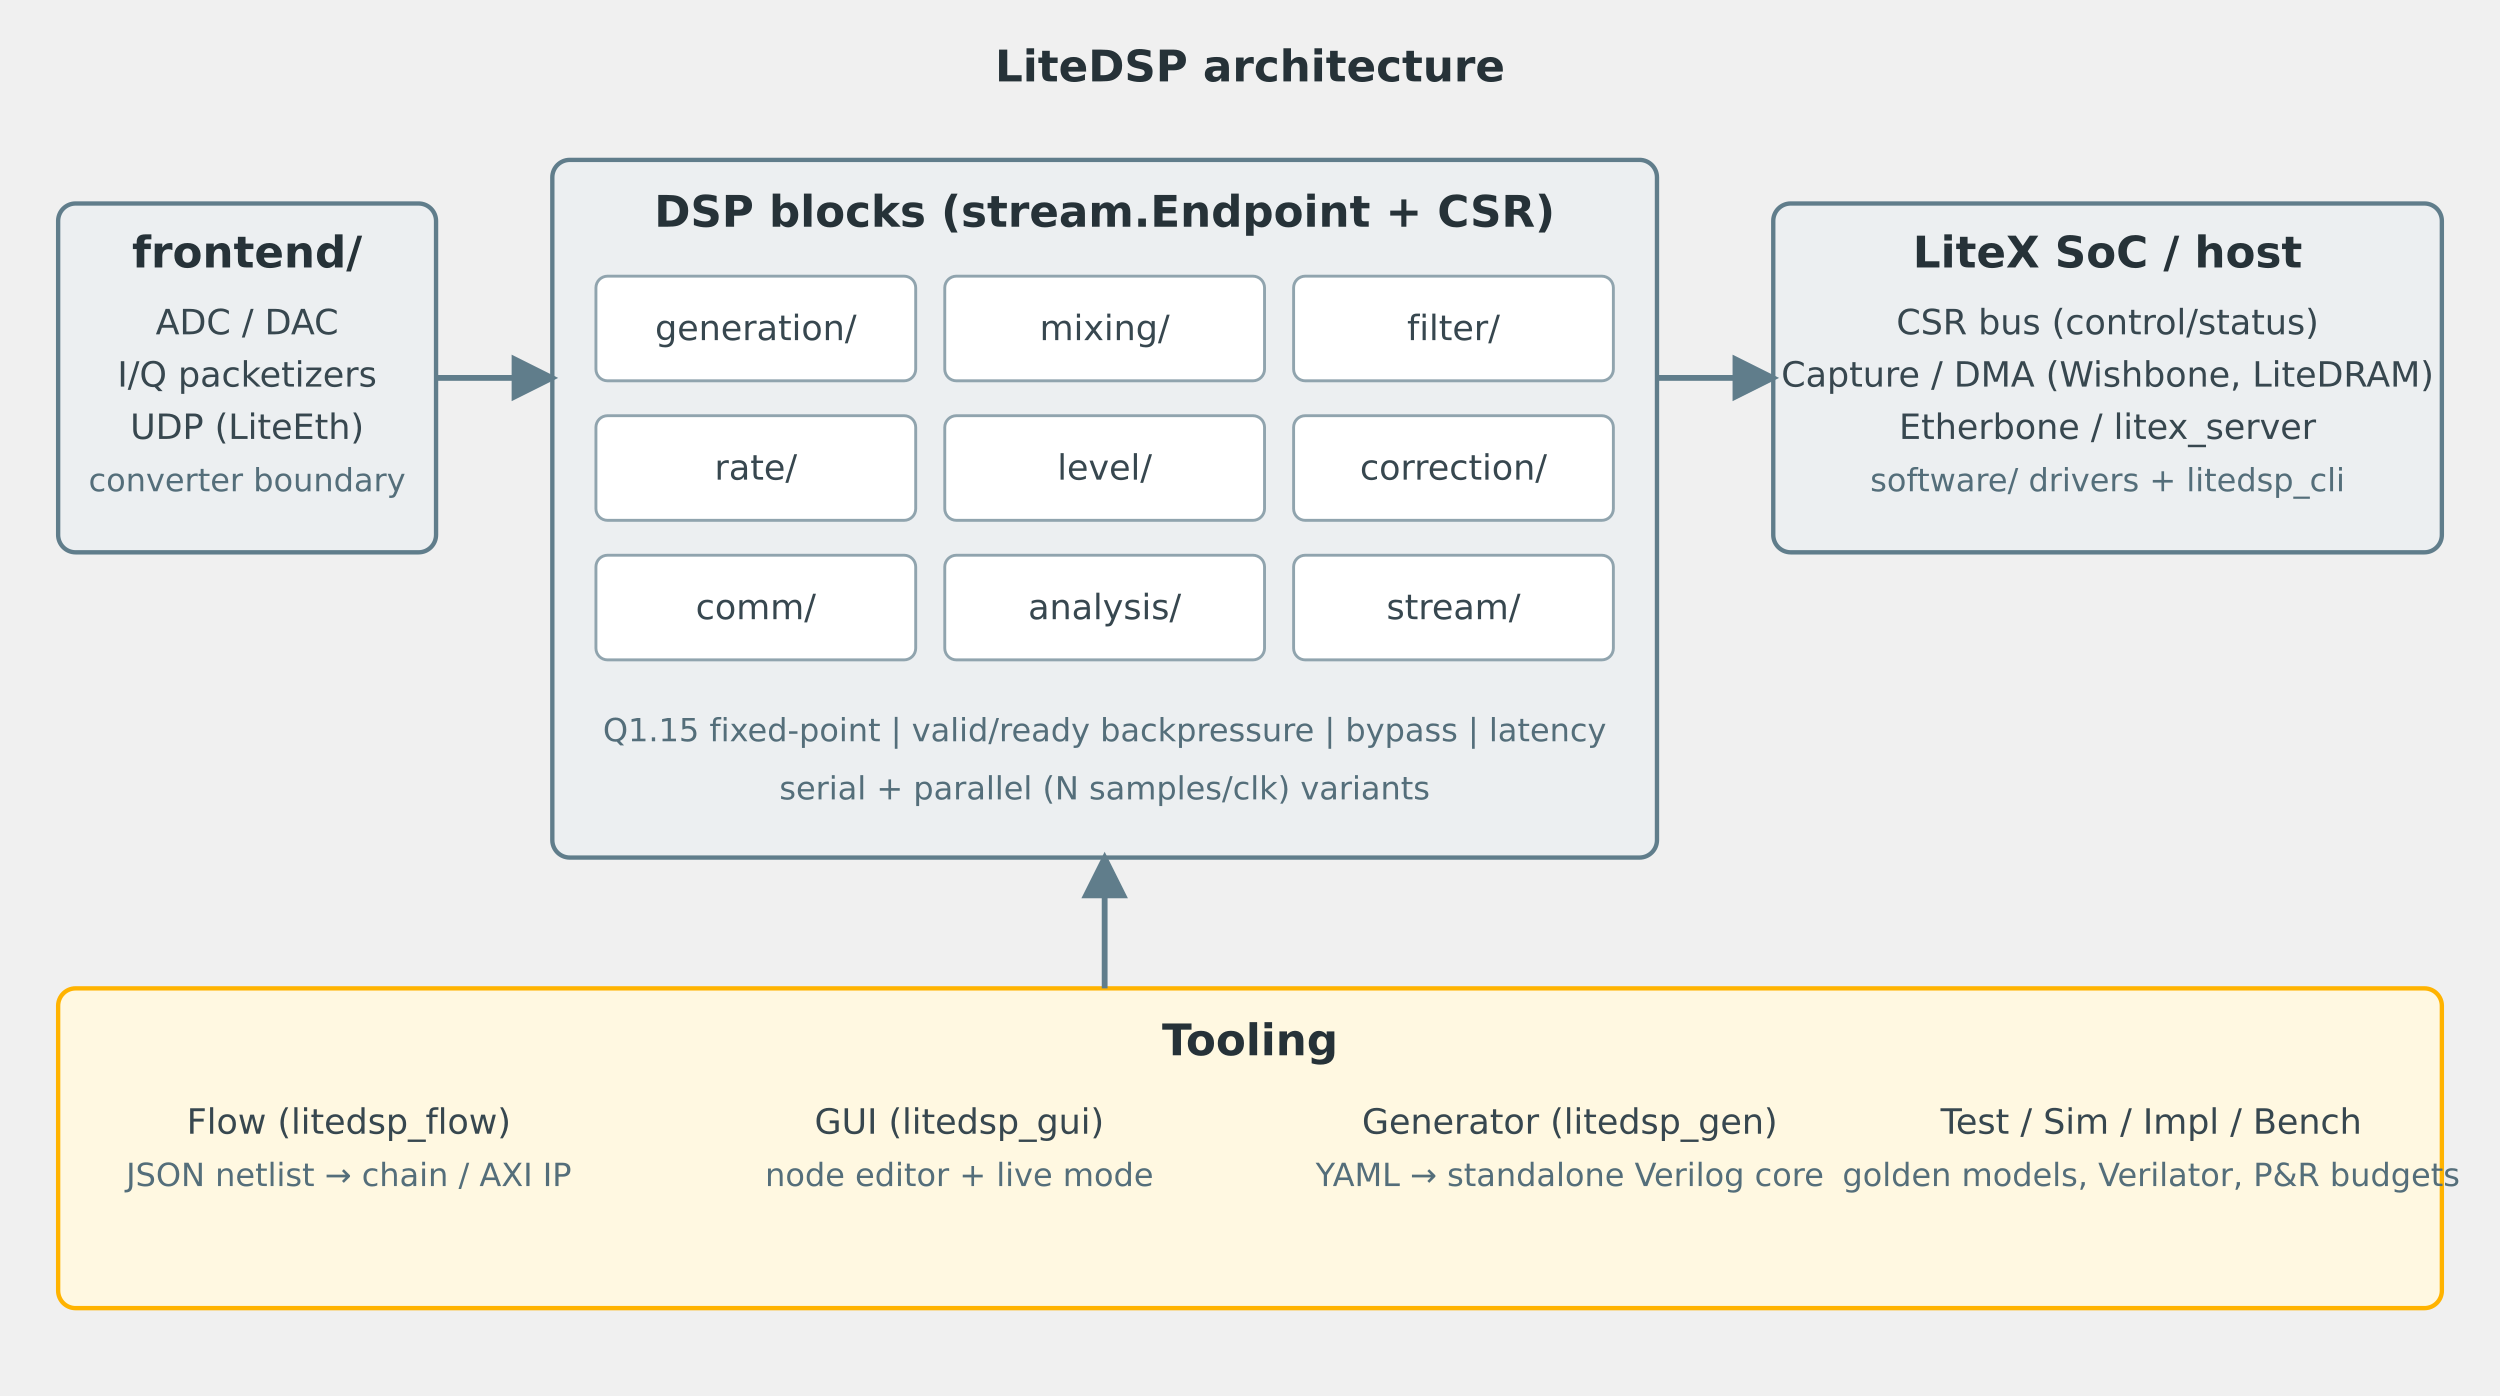
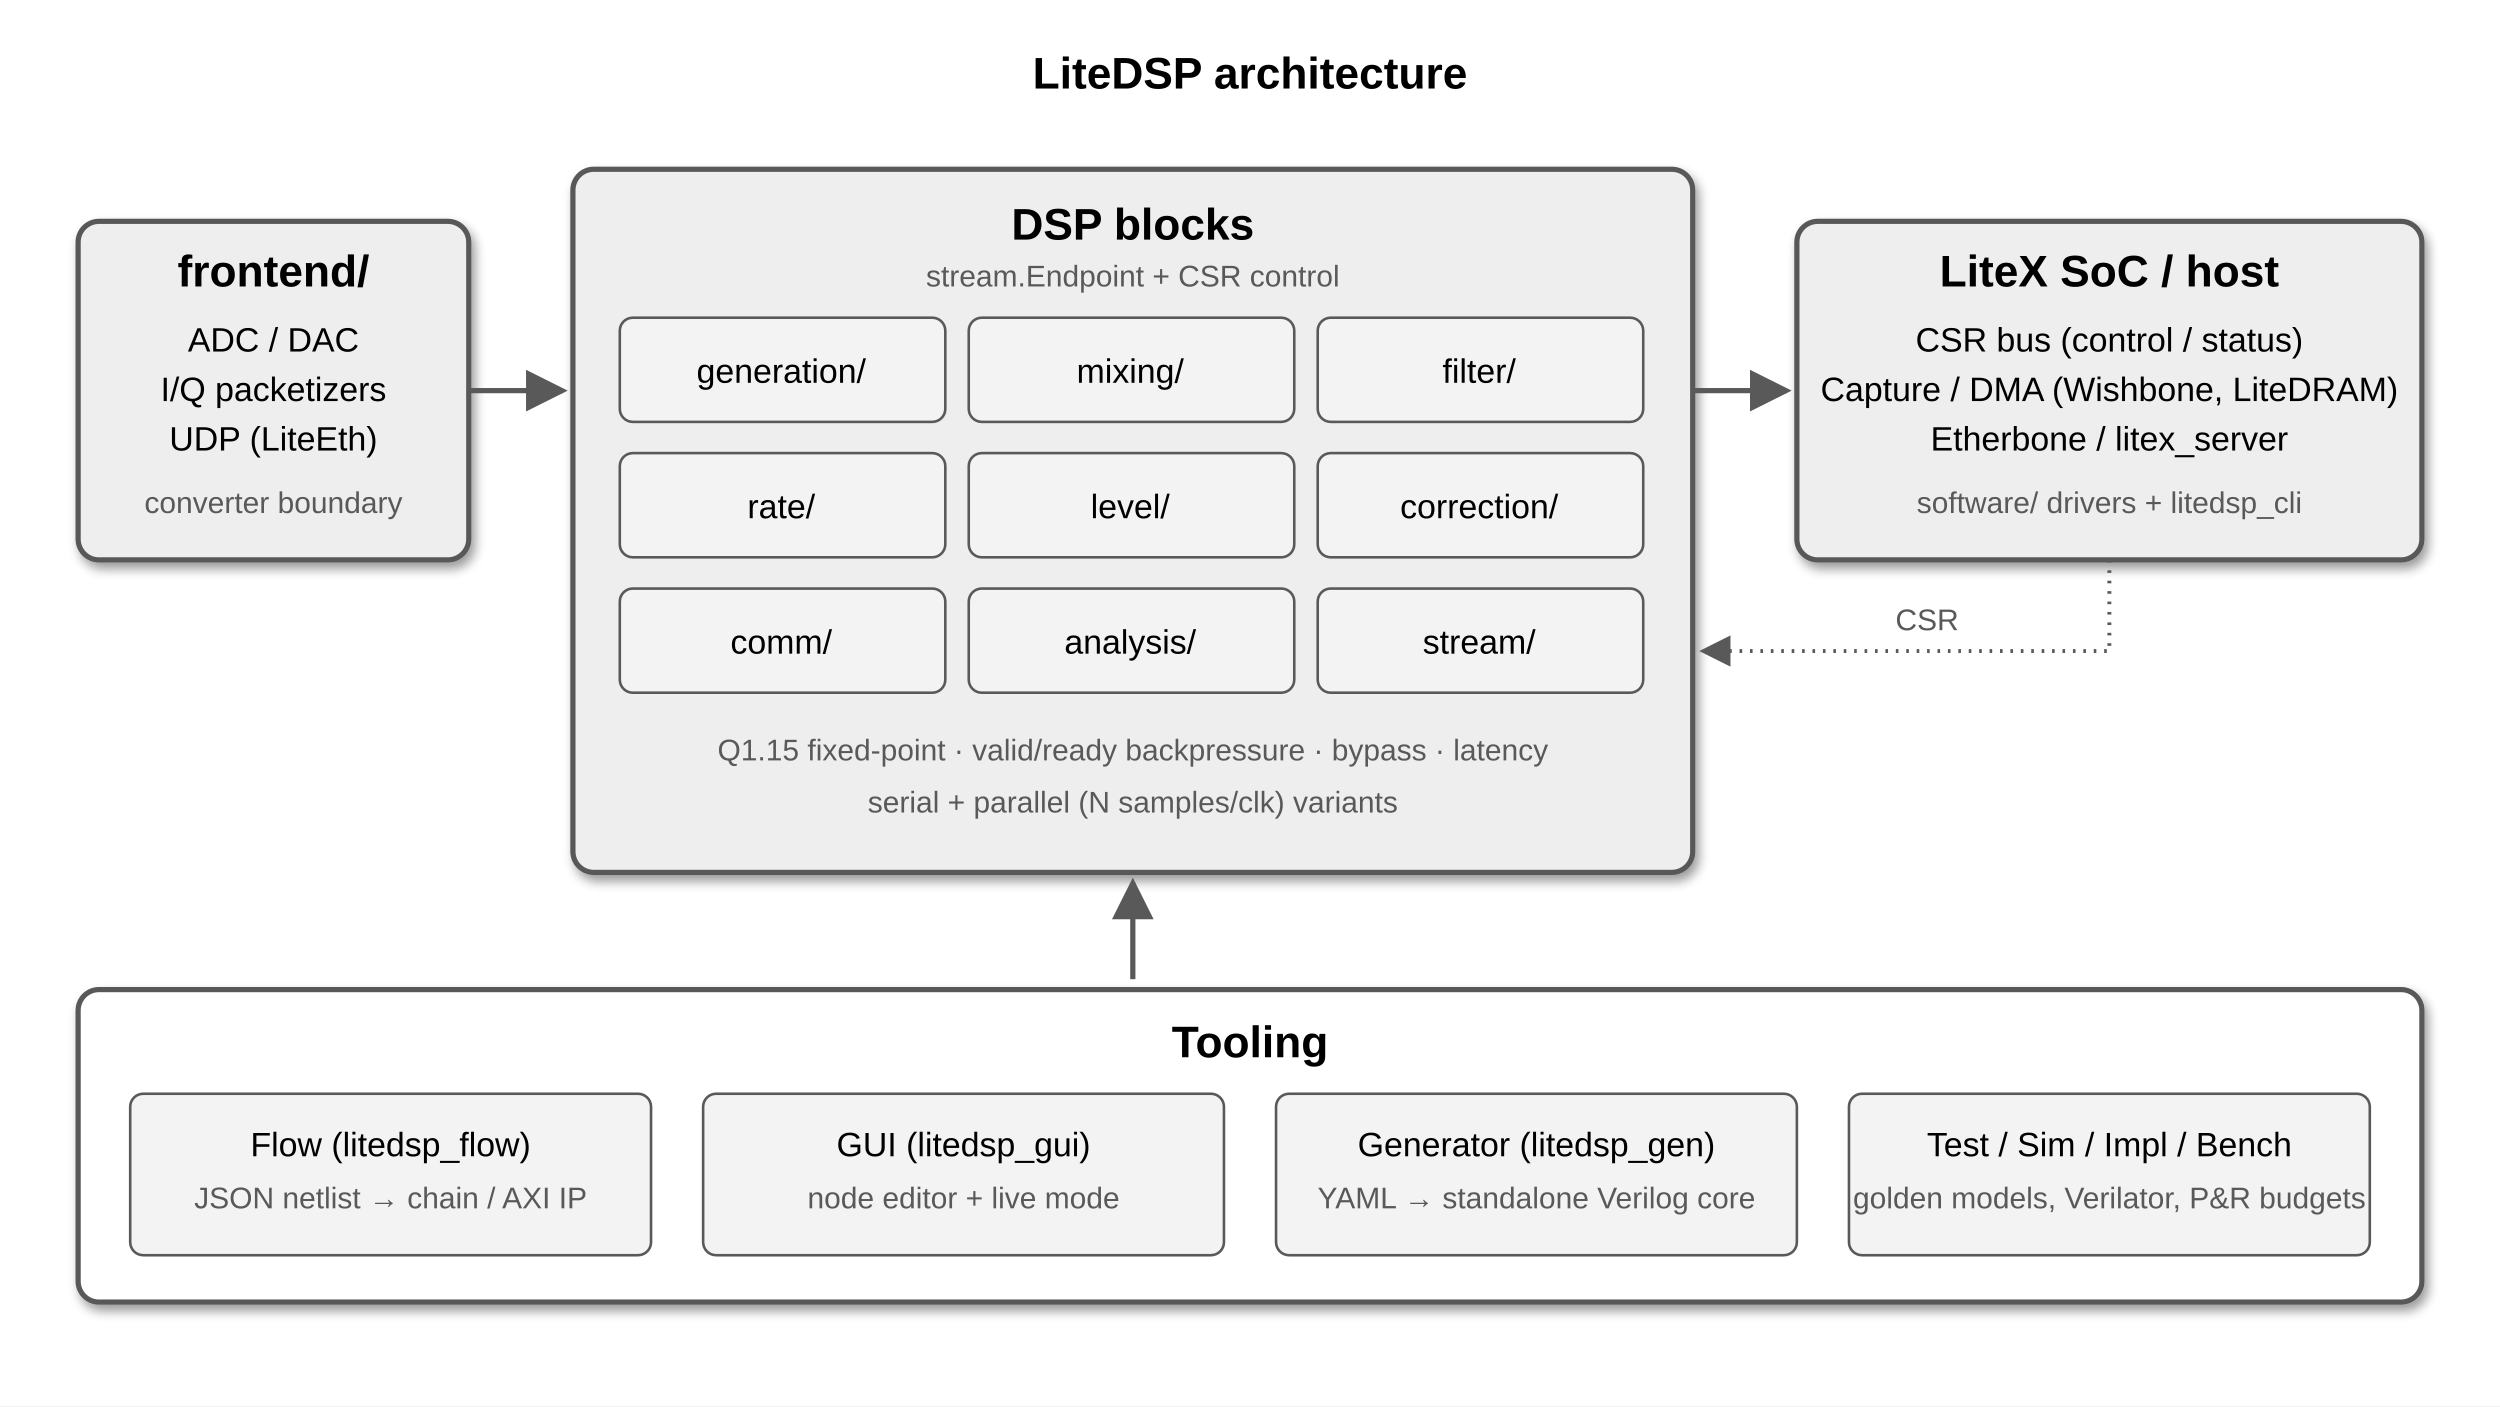
- <svg xmlns="http://www.w3.org/2000/svg" width="860" height="480" viewBox="0 0 860 480" font-family="Verdana, DejaVu Sans, sans-serif">
+ <svg xmlns="http://www.w3.org/2000/svg" width="960" height="540" viewBox="0 0 960 540" font-family="Arial, Helvetica, sans-serif">
  <defs>
-     <marker id="arrow" markerWidth="8" markerHeight="8" refX="7" refY="4" orient="auto">
-       <path d="M0,0 L8,4 L0,8 z" fill="#607d8b" />
+     <marker id="arrow" markerWidth="9" markerHeight="9" refX="7" refY="4" orient="auto">
+       <path d="M0,0 L8,4 L0,8 z" fill="#595959" />
    </marker>
+     <filter id="shadow" x="-20%" y="-20%" width="140%" height="140%">
+       <feGaussianBlur in="SourceAlpha" stdDeviation="2" />
+       <feComponentTransfer>
+         <feFuncA type="linear" slope="0.4" />
+       </feComponentTransfer>
+       <feOffset dx="1.5" dy="2.5" result="shadow" />
+       <feMerge>
+         <feMergeNode in="shadow" />
+         <feMergeNode in="SourceGraphic" />
+       </feMerge>
+     </filter>
  </defs>
  <style>
-     .box   { fill: #eceff1; stroke: #607d8b; stroke-width: 1.5; rx: 6; }
-     .cat   { fill: #ffffff; stroke: #90a4ae; stroke-width: 1; rx: 4; }
-     .tool  { fill: #fff8e1; stroke: #ffb300; stroke-width: 1.5; rx: 6; }
-     .title { font-size: 15px; font-weight: bold; fill: #263238; }
-     .label { font-size: 12px; fill: #37474f; }
-     .small { font-size: 11px; fill: #546e7a; }
-     .flow  { stroke: #607d8b; stroke-width: 2; fill: none; marker-end: url(#arrow); }
+     .box    { fill: #eeeeee; stroke: #595959; stroke-width: 2; }
+     .inner  { fill: #f3f3f3; stroke: #595959; stroke-width: 1; }
+     .white  { fill: #ffffff; stroke: #595959; stroke-width: 2; }
+     .title  { font-size: 17px; font-weight: bold; fill: #000000; }
+     .label  { font-size: 13px; fill: #000000; }
+     .small  { font-size: 11.5px; fill: #595959; }
+     .flow   { stroke: #595959; stroke-width: 2; fill: none; marker-end: url(#arrow); }
+     .ctrl   { stroke: #595959; stroke-width: 1.5; fill: none; stroke-dasharray: 1,3;
+               marker-end: url(#arrow); }
  </style>
-   <text x="430" y="28" text-anchor="middle" class="title">LiteDSP architecture</text>
-   <rect x="20" y="70" width="130" height="120" class="box" rx="6" />
-   <text x="85" y="92" text-anchor="middle" class="title">frontend/</text>
-   <text x="85" y="115" text-anchor="middle" class="label">ADC / DAC</text>
-   <text x="85" y="133" text-anchor="middle" class="label">I/Q packetizers</text>
-   <text x="85" y="151" text-anchor="middle" class="label">UDP (LiteEth)</text>
-   <text x="85" y="169" text-anchor="middle" class="small">converter boundary</text>
-   <rect x="190" y="55" width="380" height="240" class="box" rx="6" />
-   <text x="380" y="78" text-anchor="middle" class="title">DSP blocks (stream.Endpoint + CSR)</text>
+   <rect x="0" y="0" width="960" height="540" fill="#ffffff" />
+   <text x="480" y="34" text-anchor="middle" class="title" font-size="20">LiteDSP architecture</text>
+   <rect x="30" y="85" width="150" height="130" rx="8" class="box" filter="url(#shadow)" />
+   <text x="105" y="110" text-anchor="middle" class="title">frontend/</text>
+   <text x="105" y="135" text-anchor="middle" class="label">ADC / DAC</text>
+   <text x="105" y="154" text-anchor="middle" class="label">I/Q packetizers</text>
+   <text x="105" y="173" text-anchor="middle" class="label">UDP (LiteEth)</text>
+   <text x="105" y="197" text-anchor="middle" class="small">converter boundary</text>
+   <rect x="220" y="65" width="430" height="270" rx="8" class="box" filter="url(#shadow)" />
+   <text x="435" y="92" text-anchor="middle" class="title">DSP blocks</text>
+   <text x="435" y="110" text-anchor="middle" class="small">stream.Endpoint + CSR control</text>
  <g>
-     <rect x="205" y="95" width="110" height="36" class="cat" rx="4" />
-     <text x="260" y="117" text-anchor="middle" class="label">generation/</text>
-     <rect x="325" y="95" width="110" height="36" class="cat" rx="4" />
-     <text x="380" y="117" text-anchor="middle" class="label">mixing/</text>
-     <rect x="445" y="95" width="110" height="36" class="cat" rx="4" />
-     <text x="500" y="117" text-anchor="middle" class="label">filter/</text>
-     <rect x="205" y="143" width="110" height="36" class="cat" rx="4" />
-     <text x="260" y="165" text-anchor="middle" class="label">rate/</text>
-     <rect x="325" y="143" width="110" height="36" class="cat" rx="4" />
-     <text x="380" y="165" text-anchor="middle" class="label">level/</text>
-     <rect x="445" y="143" width="110" height="36" class="cat" rx="4" />
-     <text x="500" y="165" text-anchor="middle" class="label">correction/</text>
-     <rect x="205" y="191" width="110" height="36" class="cat" rx="4" />
-     <text x="260" y="213" text-anchor="middle" class="label">comm/</text>
-     <rect x="325" y="191" width="110" height="36" class="cat" rx="4" />
-     <text x="380" y="213" text-anchor="middle" class="label">analysis/</text>
-     <rect x="445" y="191" width="110" height="36" class="cat" rx="4" />
-     <text x="500" y="213" text-anchor="middle" class="label">stream/</text>
+     <rect x="238" y="122" width="125" height="40" rx="5" class="inner" />
+     <text x="300" y="147" text-anchor="middle" class="label">generation/</text>
+     <rect x="372" y="122" width="125" height="40" rx="5" class="inner" />
+     <text x="434" y="147" text-anchor="middle" class="label">mixing/</text>
+     <rect x="506" y="122" width="125" height="40" rx="5" class="inner" />
+     <text x="568" y="147" text-anchor="middle" class="label">filter/</text>
+     <rect x="238" y="174" width="125" height="40" rx="5" class="inner" />
+     <text x="300" y="199" text-anchor="middle" class="label">rate/</text>
+     <rect x="372" y="174" width="125" height="40" rx="5" class="inner" />
+     <text x="434" y="199" text-anchor="middle" class="label">level/</text>
+     <rect x="506" y="174" width="125" height="40" rx="5" class="inner" />
+     <text x="568" y="199" text-anchor="middle" class="label">correction/</text>
+     <rect x="238" y="226" width="125" height="40" rx="5" class="inner" />
+     <text x="300" y="251" text-anchor="middle" class="label">comm/</text>
+     <rect x="372" y="226" width="125" height="40" rx="5" class="inner" />
+     <text x="434" y="251" text-anchor="middle" class="label">analysis/</text>
+     <rect x="506" y="226" width="125" height="40" rx="5" class="inner" />
+     <text x="568" y="251" text-anchor="middle" class="label">stream/</text>
  </g>
-   <text x="380" y="255" text-anchor="middle" class="small">Q1.15 fixed-point | valid/ready backpressure | bypass | latency</text>
-   <text x="380" y="275" text-anchor="middle" class="small">serial + parallel (N samples/clk) variants</text>
-   <rect x="610" y="70" width="230" height="120" class="box" rx="6" />
-   <text x="725" y="92" text-anchor="middle" class="title">LiteX SoC / host</text>
-   <text x="725" y="115" text-anchor="middle" class="label">CSR bus (control/status)</text>
-   <text x="725" y="133" text-anchor="middle" class="label">Capture / DMA (Wishbone, LiteDRAM)</text>
-   <text x="725" y="151" text-anchor="middle" class="label">Etherbone / litex_server</text>
-   <text x="725" y="169" text-anchor="middle" class="small">software/ drivers + litedsp_cli</text>
-   <path class="flow" d="M 150 130 L 190 130" />
-   <path class="flow" d="M 570 130 L 610 130" />
-   <rect x="20" y="340" width="820" height="110" class="tool" rx="6" />
-   <text x="430" y="363" text-anchor="middle" class="title">Tooling</text>
-   <text x="120" y="390" text-anchor="middle" class="label">Flow (litedsp_flow)</text>
-   <text x="120" y="408" text-anchor="middle" class="small">JSON netlist → chain / AXI IP</text>
-   <text x="330" y="390" text-anchor="middle" class="label">GUI (litedsp_gui)</text>
-   <text x="330" y="408" text-anchor="middle" class="small">node editor + live mode</text>
-   <text x="540" y="390" text-anchor="middle" class="label">Generator (litedsp_gen)</text>
-   <text x="540" y="408" text-anchor="middle" class="small">YAML → standalone Verilog core</text>
-   <text x="740" y="390" text-anchor="middle" class="label">Test / Sim / Impl / Bench</text>
-   <text x="740" y="408" text-anchor="middle" class="small">golden models, Verilator, P&amp;R budgets</text>
-   <path class="flow" d="M 380 340 L 380 295" />
+   <text x="435" y="292" text-anchor="middle" class="small">Q1.15 fixed-point · valid/ready backpressure · bypass · latency</text>
+   <text x="435" y="312" text-anchor="middle" class="small">serial + parallel (N samples/clk) variants</text>
+   <rect x="690" y="85" width="240" height="130" rx="8" class="box" filter="url(#shadow)" />
+   <text x="810" y="110" text-anchor="middle" class="title">LiteX SoC / host</text>
+   <text x="810" y="135" text-anchor="middle" class="label">CSR bus (control / status)</text>
+   <text x="810" y="154" text-anchor="middle" class="label">Capture / DMA (Wishbone, LiteDRAM)</text>
+   <text x="810" y="173" text-anchor="middle" class="label">Etherbone / litex_server</text>
+   <text x="810" y="197" text-anchor="middle" class="small">software/ drivers + litedsp_cli</text>
+   <path class="flow" d="M 180 150 L 216 150" />
+   <path class="flow" d="M 650 150 L 686 150" />
+   <path class="ctrl" d="M 810 215 L 810 250 L 654 250" />
+   <text x="740" y="242" text-anchor="middle" class="small">CSR</text>
+   <rect x="30" y="380" width="900" height="120" rx="8" class="white" filter="url(#shadow)" />
+   <text x="480" y="406" text-anchor="middle" class="title">Tooling</text>
+   <g>
+     <rect x="50" y="420" width="200" height="62" rx="5" class="inner" />
+     <text x="150" y="444" text-anchor="middle" class="label">Flow (litedsp_flow)</text>
+     <text x="150" y="464" text-anchor="middle" class="small">JSON netlist → chain / AXI IP</text>
+     <rect x="270" y="420" width="200" height="62" rx="5" class="inner" />
+     <text x="370" y="444" text-anchor="middle" class="label">GUI (litedsp_gui)</text>
+     <text x="370" y="464" text-anchor="middle" class="small">node editor + live mode</text>
+     <rect x="490" y="420" width="200" height="62" rx="5" class="inner" />
+     <text x="590" y="444" text-anchor="middle" class="label">Generator (litedsp_gen)</text>
+     <text x="590" y="464" text-anchor="middle" class="small">YAML → standalone Verilog core</text>
+     <rect x="710" y="420" width="200" height="62" rx="5" class="inner" />
+     <text x="810" y="444" text-anchor="middle" class="label">Test / Sim / Impl / Bench</text>
+     <text x="810" y="464" text-anchor="middle" class="small">golden models, Verilator, P&amp;R budgets</text>
+   </g>
+   <path class="flow" d="M 435 376 L 435 339" />
</svg>
